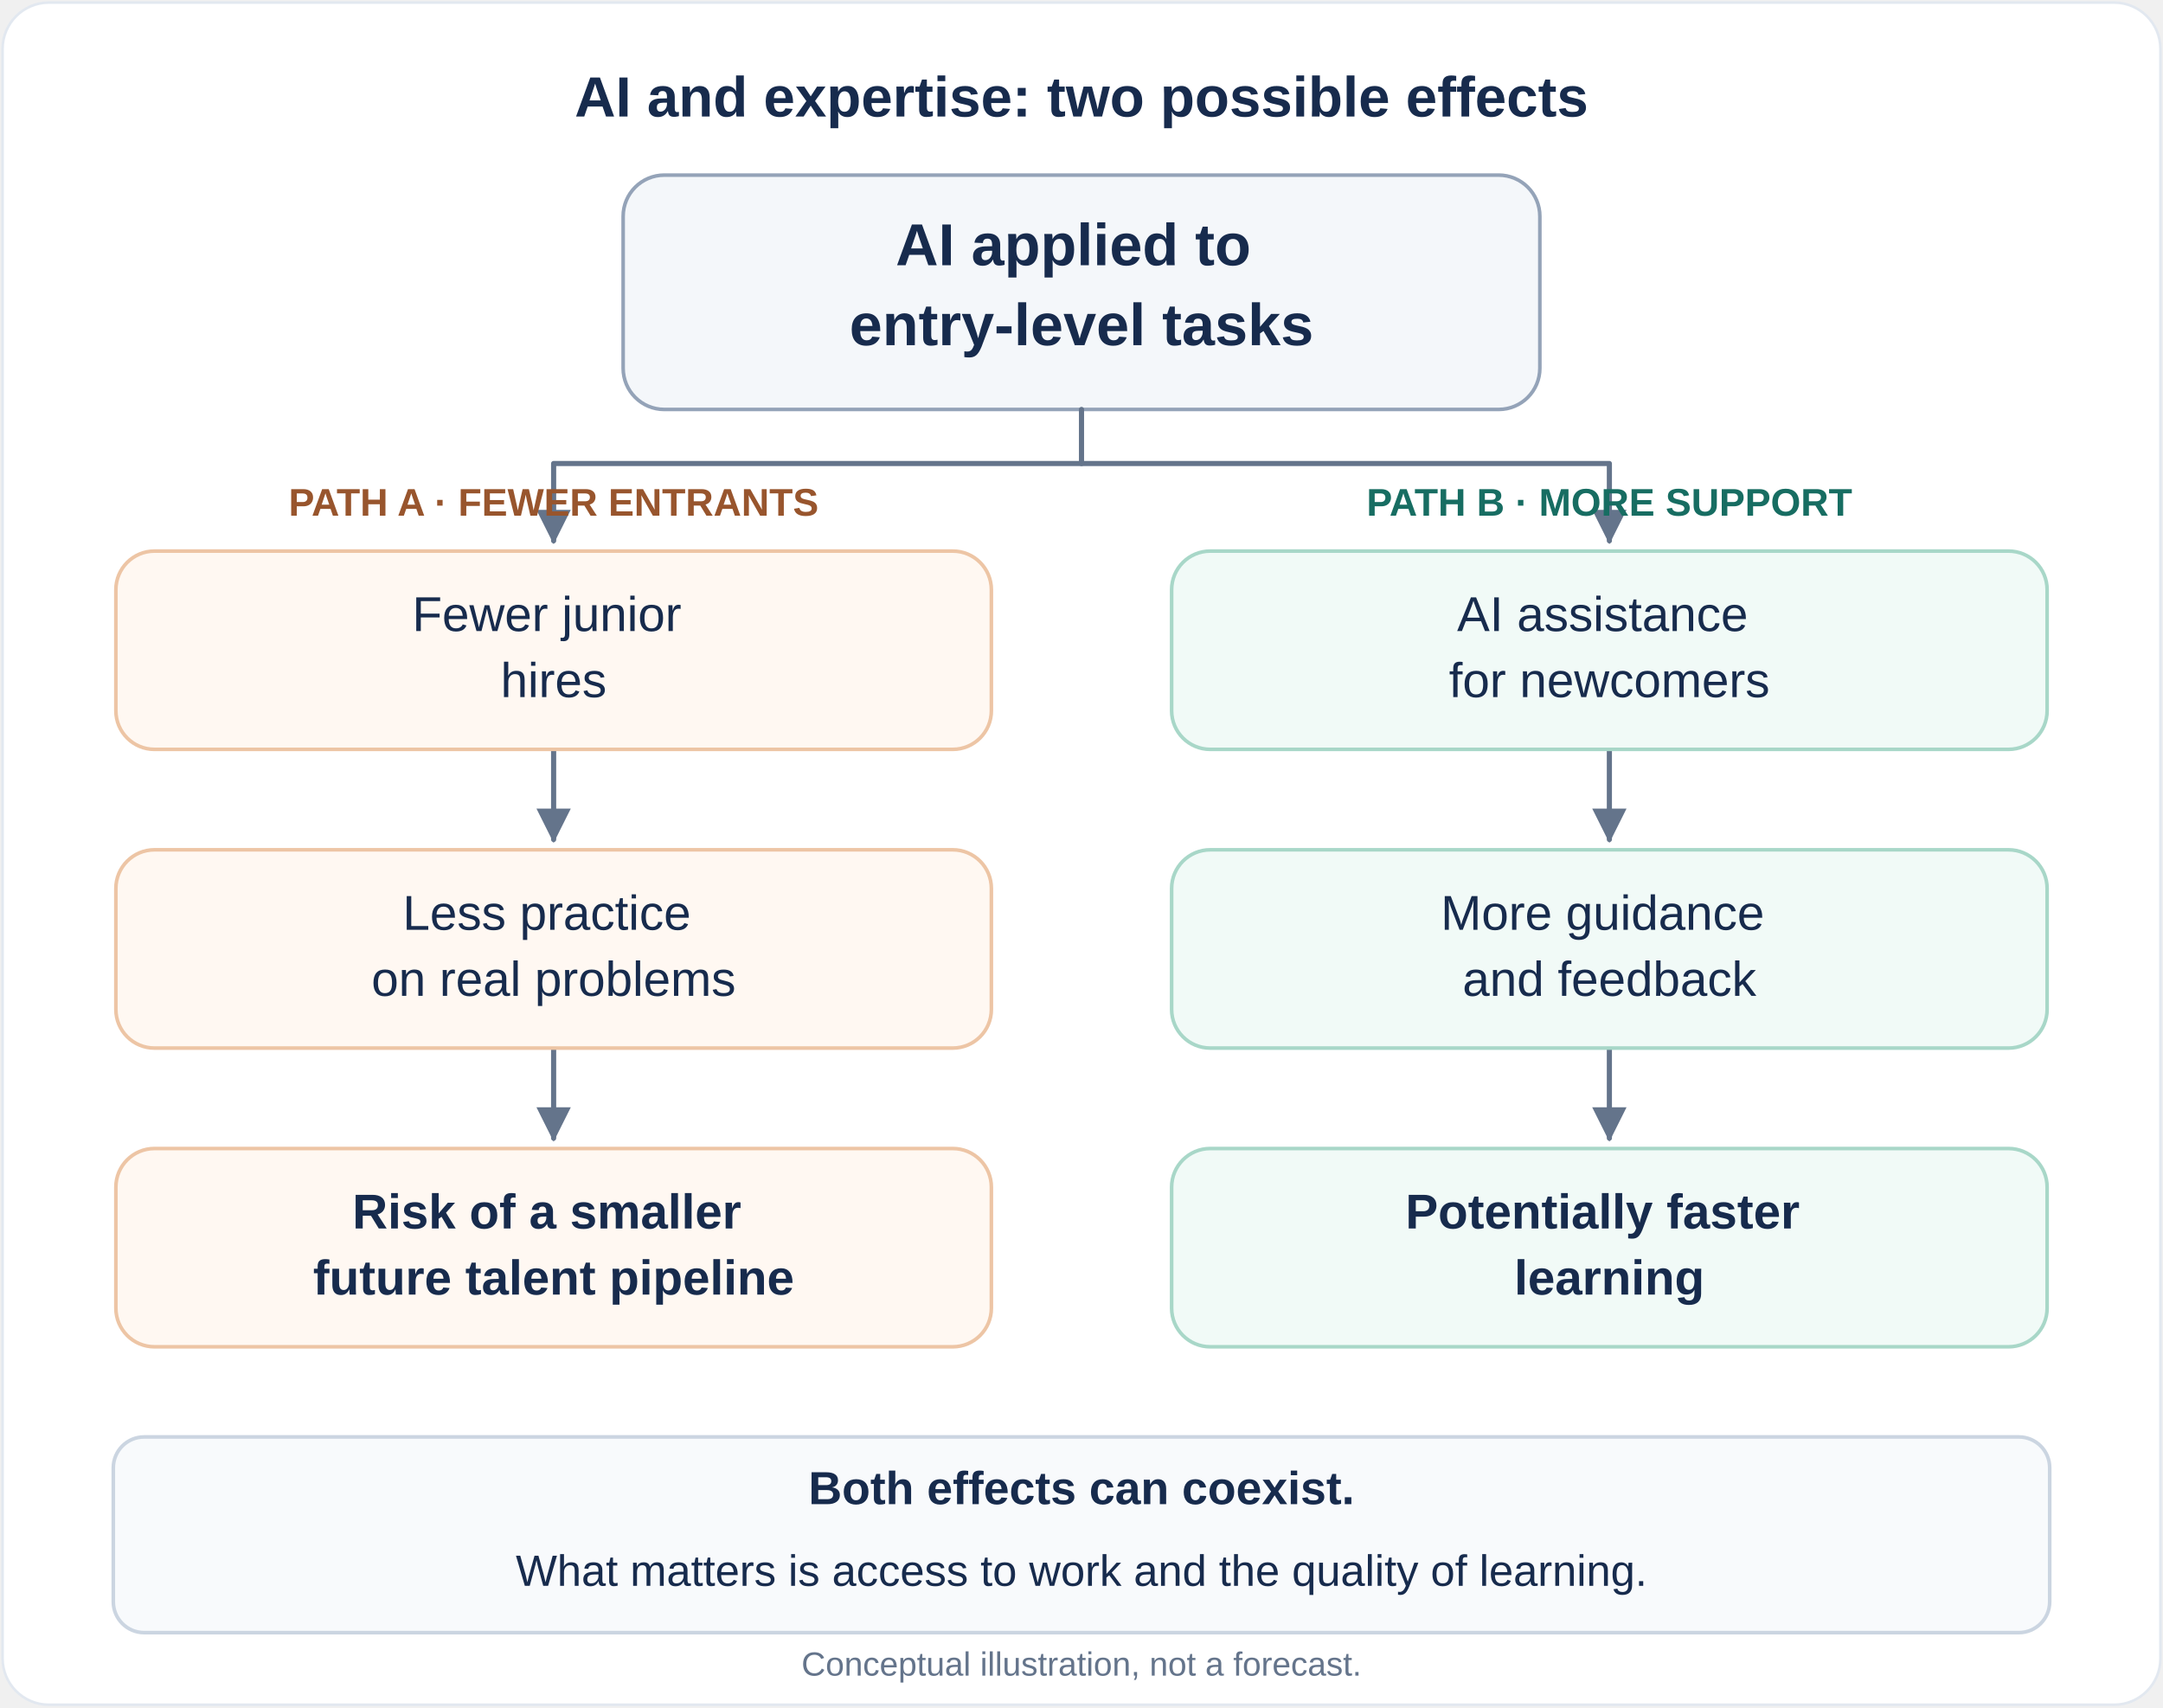
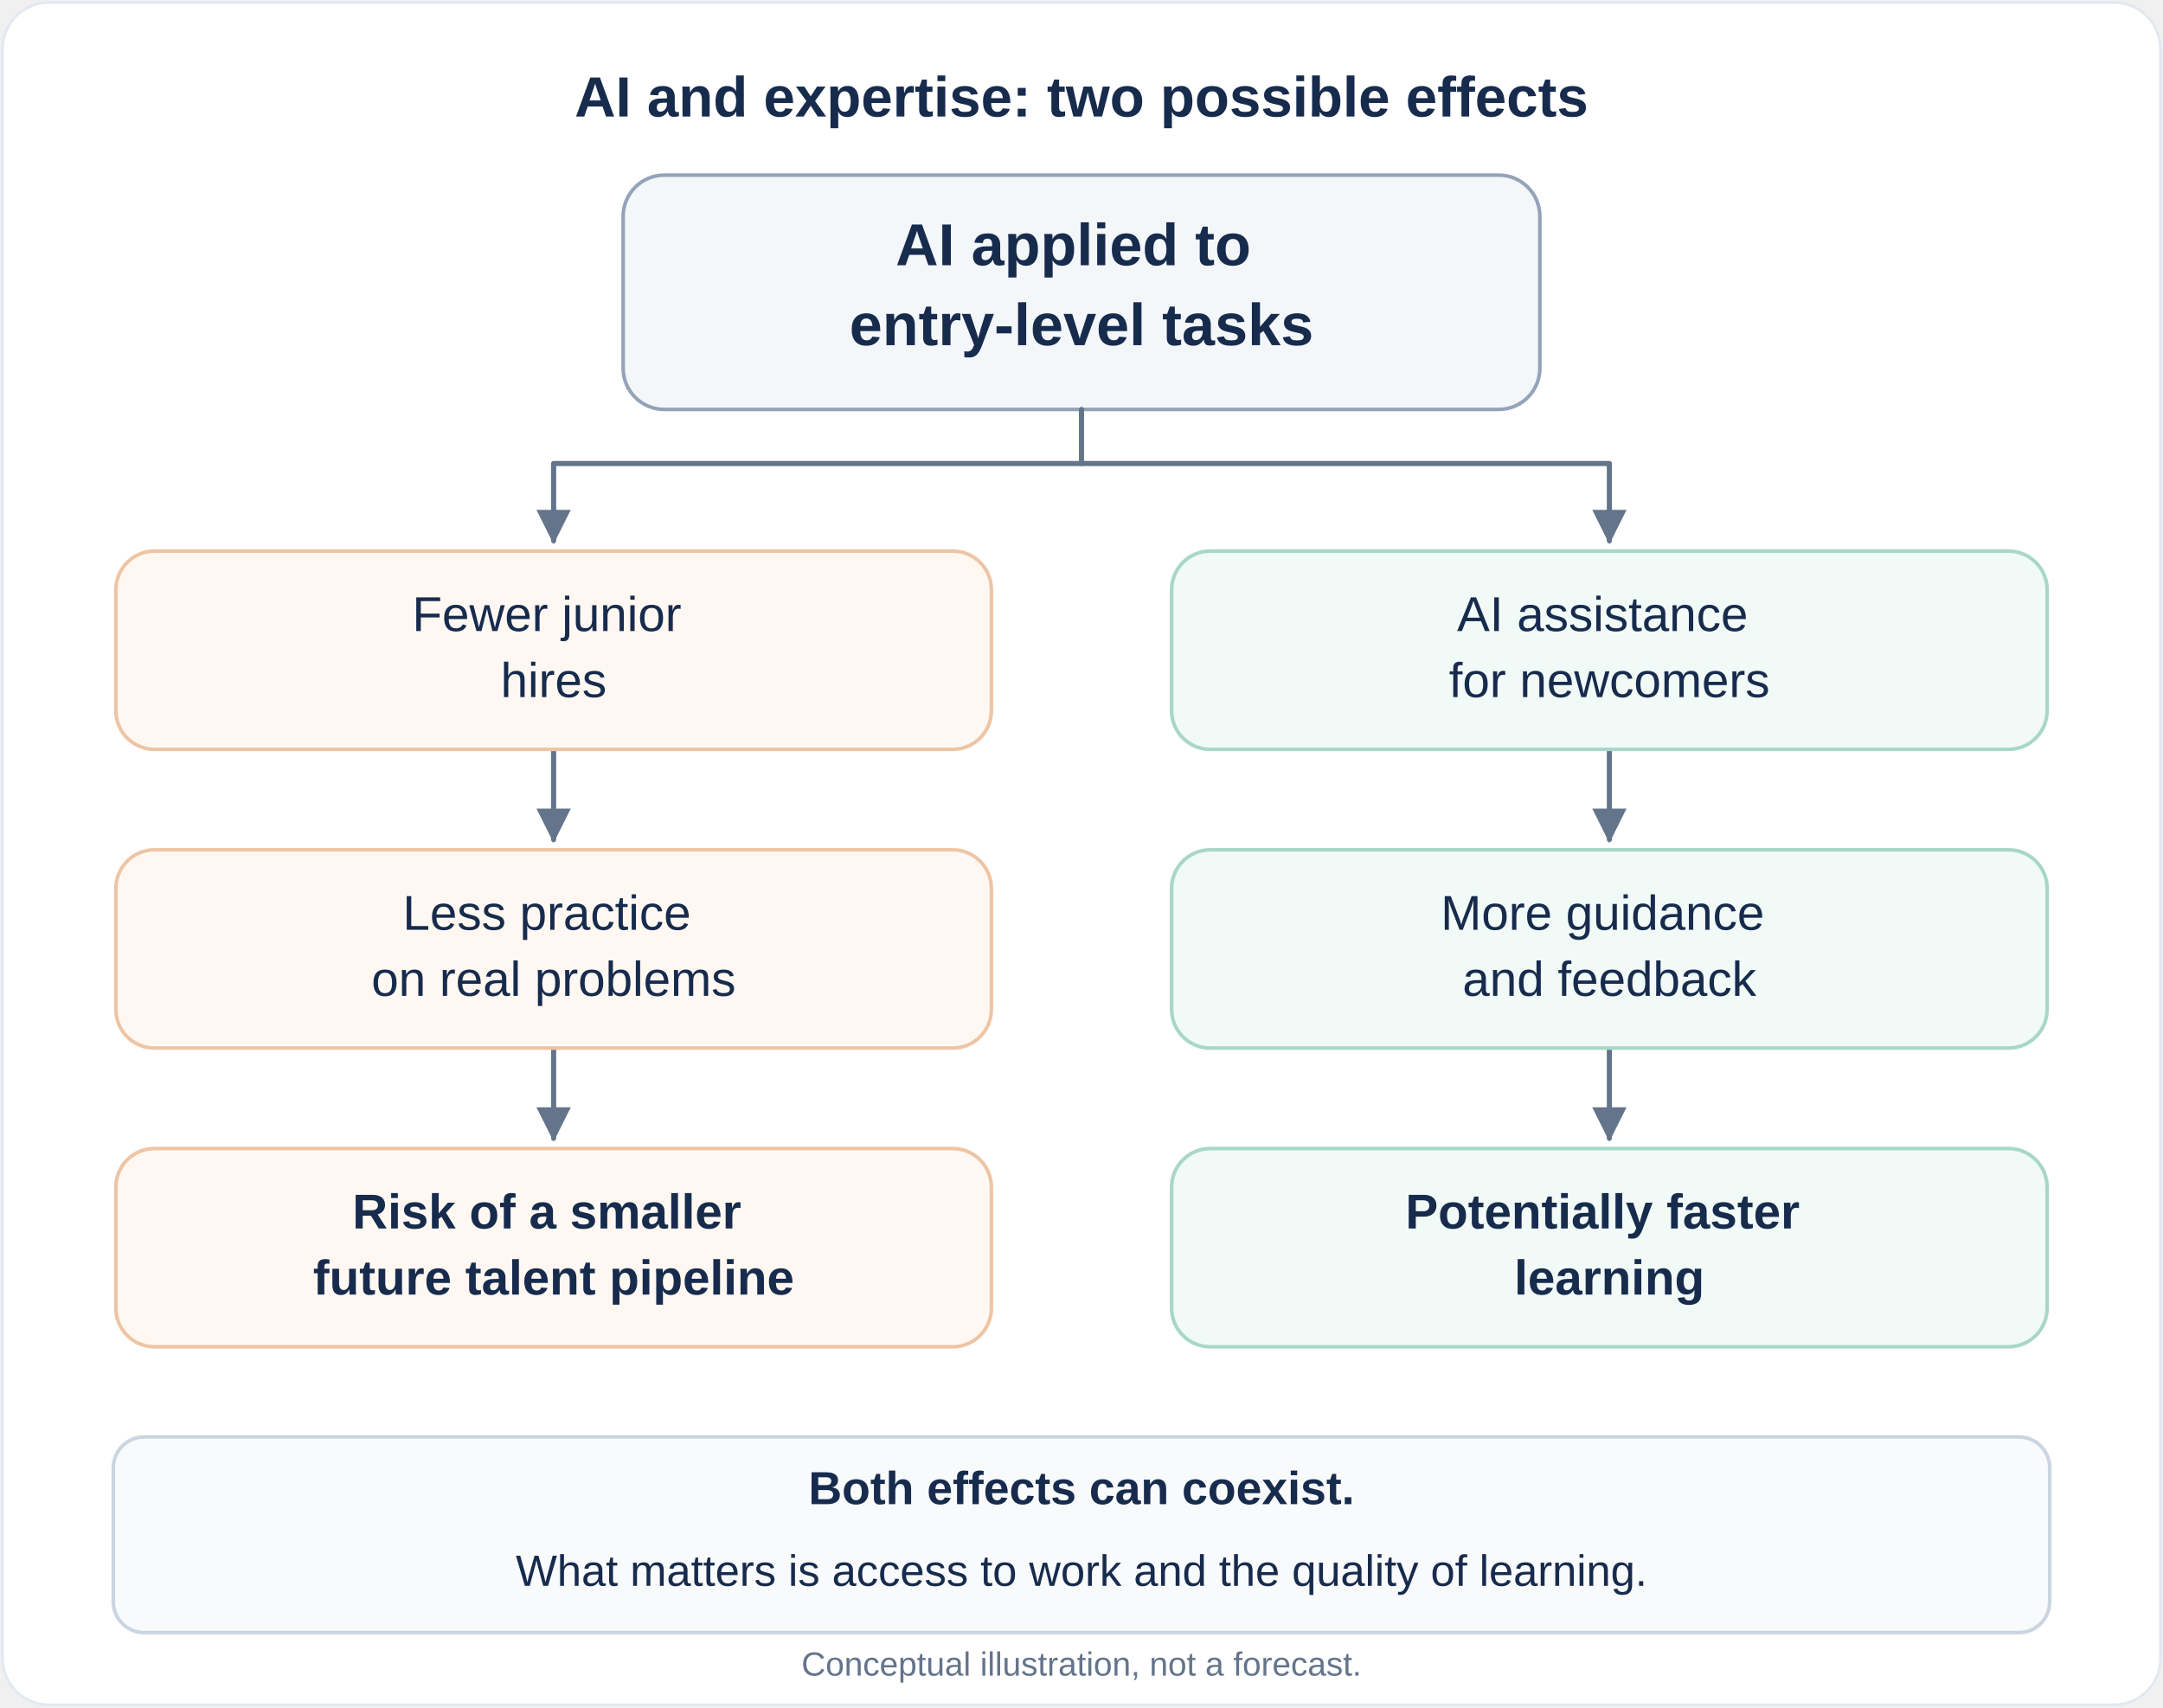
<svg xmlns="http://www.w3.org/2000/svg" viewBox="0 0 840 663" width="840" height="663" role="img" aria-labelledby="diagram-title diagram-desc">
  <defs>
    <marker id="arrow" viewBox="0 0 12 12" refX="10" refY="6" markerWidth="8" markerHeight="8" orient="auto-start-reverse">
      <path d="M1 1 L11 6 L1 11 Z" fill="#64748b" />
    </marker>
  </defs>
  <rect x="1" y="1" width="838" height="661" rx="18" fill="#ffffff" stroke="#e2e8f0" />
  <text x="420" y="39" text-anchor="middle" dominant-baseline="middle" font-family="Arial, Helvetica, sans-serif" font-size="22" font-weight="700" fill="#172b4d">
    <tspan x="420" dy="0">AI and expertise: two possible effects</tspan>
  </text>
  <rect x="242" y="68" width="356" height="91" rx="16" fill="#f4f7fa" stroke="#94a3b8" stroke-width="1.4" />
  <text x="420" y="96.475" text-anchor="middle" dominant-baseline="middle" font-family="Arial, Helvetica, sans-serif" font-size="23" font-weight="600" fill="#172b4d">
    <tspan x="420" dy="0">AI applied to</tspan>
    <tspan x="420" dy="31.05">entry-level tasks</tspan>
  </text>
  <g stroke="#64748b" stroke-width="2" fill="none" stroke-linecap="round" stroke-linejoin="round">
    <path d="M420 159 V180 H215 V210" marker-end="url(#arrow)" />
    <path d="M420 180 H625 V210" marker-end="url(#arrow)" />
    <path d="M215 291 V326" marker-end="url(#arrow)" />
    <path d="M625 291 V326" marker-end="url(#arrow)" />
    <path d="M215 407 V442" marker-end="url(#arrow)" />
    <path d="M625 407 V442" marker-end="url(#arrow)" />
  </g>
-   <text x="215" y="196" text-anchor="middle" dominant-baseline="middle" font-family="Arial, Helvetica, sans-serif" font-size="15" font-weight="700" fill="#98552d">
-     <tspan x="215" dy="0">PATH A · FEWER ENTRANTS</tspan>
-   </text>
-   <text x="625" y="196" text-anchor="middle" dominant-baseline="middle" font-family="Arial, Helvetica, sans-serif" font-size="15" font-weight="700" fill="#176d62">
-     <tspan x="625" dy="0">PATH B · MORE SUPPORT</tspan>
-   </text>
  <rect x="45" y="214" width="340" height="77" rx="15" fill="#fff8f2" stroke="#edc5a5" stroke-width="1.4" />
  <text x="215" y="239.675" text-anchor="middle" dominant-baseline="middle" font-family="Arial, Helvetica, sans-serif" font-size="19" font-weight="500" fill="#172b4d">
    <tspan x="215" dy="0">Fewer junior</tspan>
    <tspan x="215" dy="25.65">hires</tspan>
  </text>
  <rect x="45" y="330" width="340" height="77" rx="15" fill="#fff8f2" stroke="#edc5a5" stroke-width="1.4" />
  <text x="215" y="355.675" text-anchor="middle" dominant-baseline="middle" font-family="Arial, Helvetica, sans-serif" font-size="19" font-weight="500" fill="#172b4d">
    <tspan x="215" dy="0">Less practice</tspan>
    <tspan x="215" dy="25.65">on real problems</tspan>
  </text>
  <rect x="45" y="446" width="340" height="77" rx="15" fill="#fff8f2" stroke="#edc5a5" stroke-width="1.4" />
  <text x="215" y="471.675" text-anchor="middle" dominant-baseline="middle" font-family="Arial, Helvetica, sans-serif" font-size="19" font-weight="600" fill="#172b4d">
    <tspan x="215" dy="0">Risk of a smaller</tspan>
    <tspan x="215" dy="25.65">future talent pipeline</tspan>
  </text>
  <rect x="455" y="214" width="340" height="77" rx="15" fill="#f1faf7" stroke="#a8d7c8" stroke-width="1.4" />
  <text x="625" y="239.675" text-anchor="middle" dominant-baseline="middle" font-family="Arial, Helvetica, sans-serif" font-size="19" font-weight="500" fill="#172b4d">
    <tspan x="625" dy="0">AI assistance</tspan>
    <tspan x="625" dy="25.65">for newcomers</tspan>
  </text>
  <rect x="455" y="330" width="340" height="77" rx="15" fill="#f1faf7" stroke="#a8d7c8" stroke-width="1.4" />
  <text x="625" y="355.675" text-anchor="middle" dominant-baseline="middle" font-family="Arial, Helvetica, sans-serif" font-size="19" font-weight="500" fill="#172b4d">
    <tspan x="625" dy="0">More guidance</tspan>
    <tspan x="625" dy="25.65">and feedback</tspan>
  </text>
  <rect x="455" y="446" width="340" height="77" rx="15" fill="#f1faf7" stroke="#a8d7c8" stroke-width="1.4" />
  <text x="625" y="471.675" text-anchor="middle" dominant-baseline="middle" font-family="Arial, Helvetica, sans-serif" font-size="19" font-weight="600" fill="#172b4d">
    <tspan x="625" dy="0">Potentially faster</tspan>
    <tspan x="625" dy="25.65">learning</tspan>
  </text>
  <rect x="44" y="558" width="752" height="76" rx="12" fill="#f8fafc" stroke="#cbd5e1" stroke-width="1.4" />
  <text x="420" y="579" text-anchor="middle" dominant-baseline="middle" font-family="Arial, Helvetica, sans-serif" font-size="18" font-weight="700" fill="#172b4d">
    <tspan x="420" dy="0">Both effects can coexist.</tspan>
  </text>
  <text x="420" y="611" text-anchor="middle" dominant-baseline="middle" font-family="Arial, Helvetica, sans-serif" font-size="17" font-weight="400" fill="#172b4d">
    <tspan x="420" dy="0">What matters is access to work and the quality of learning.</tspan>
  </text>
  <text x="420" y="647" text-anchor="middle" dominant-baseline="middle" font-family="Arial, Helvetica, sans-serif" font-size="13" font-weight="400" fill="#64748b">
    <tspan x="420" dy="0">Conceptual illustration, not a forecast.</tspan>
  </text>
</svg>
